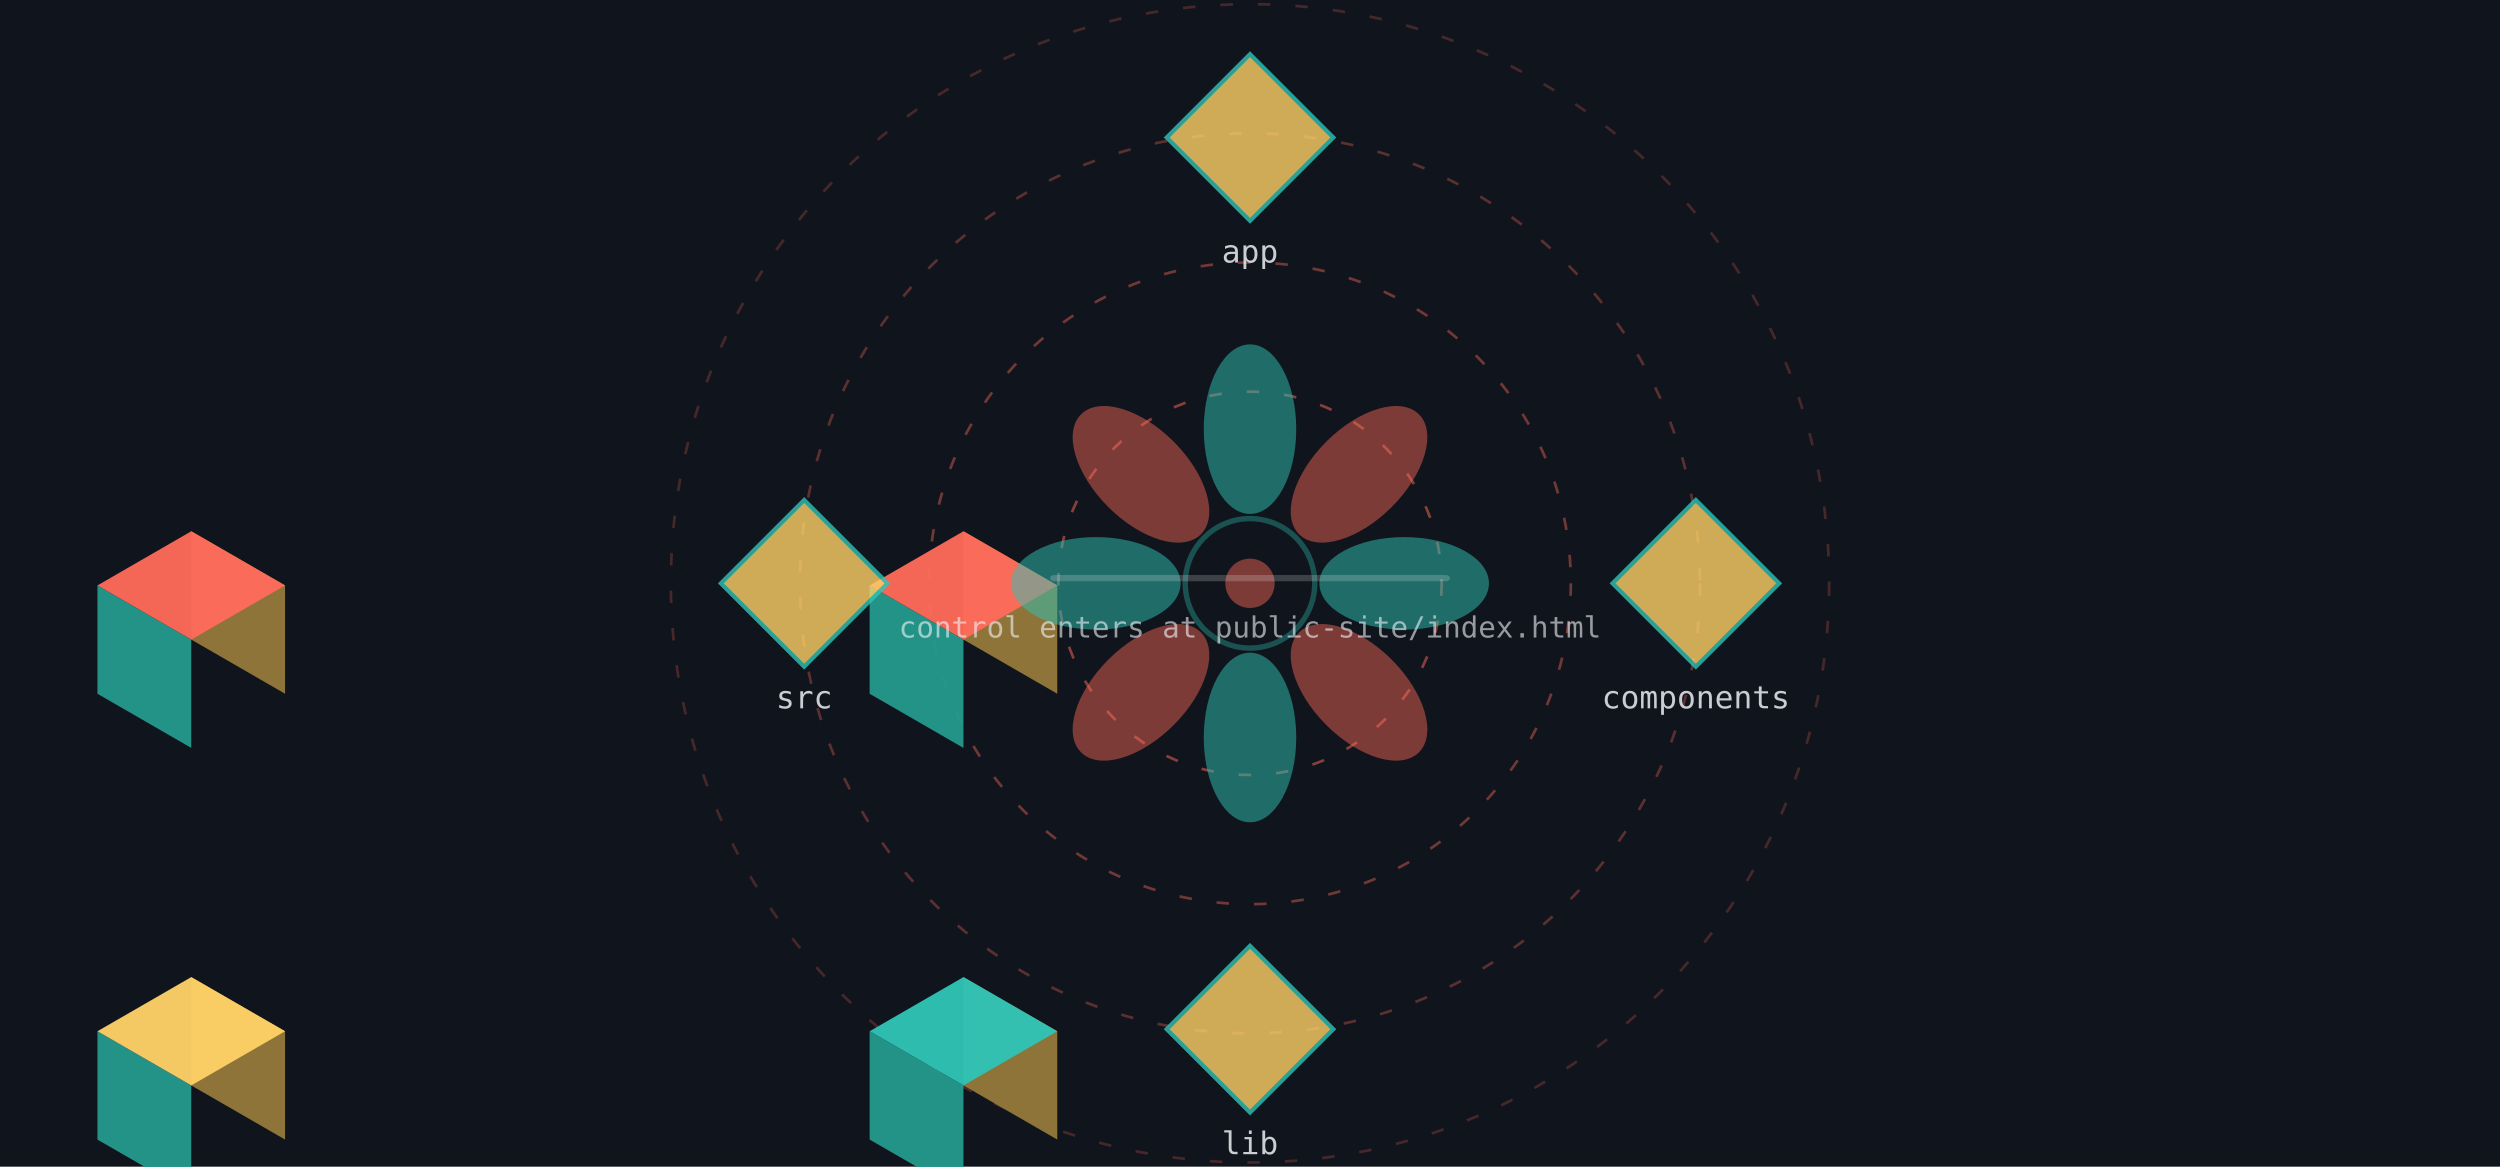
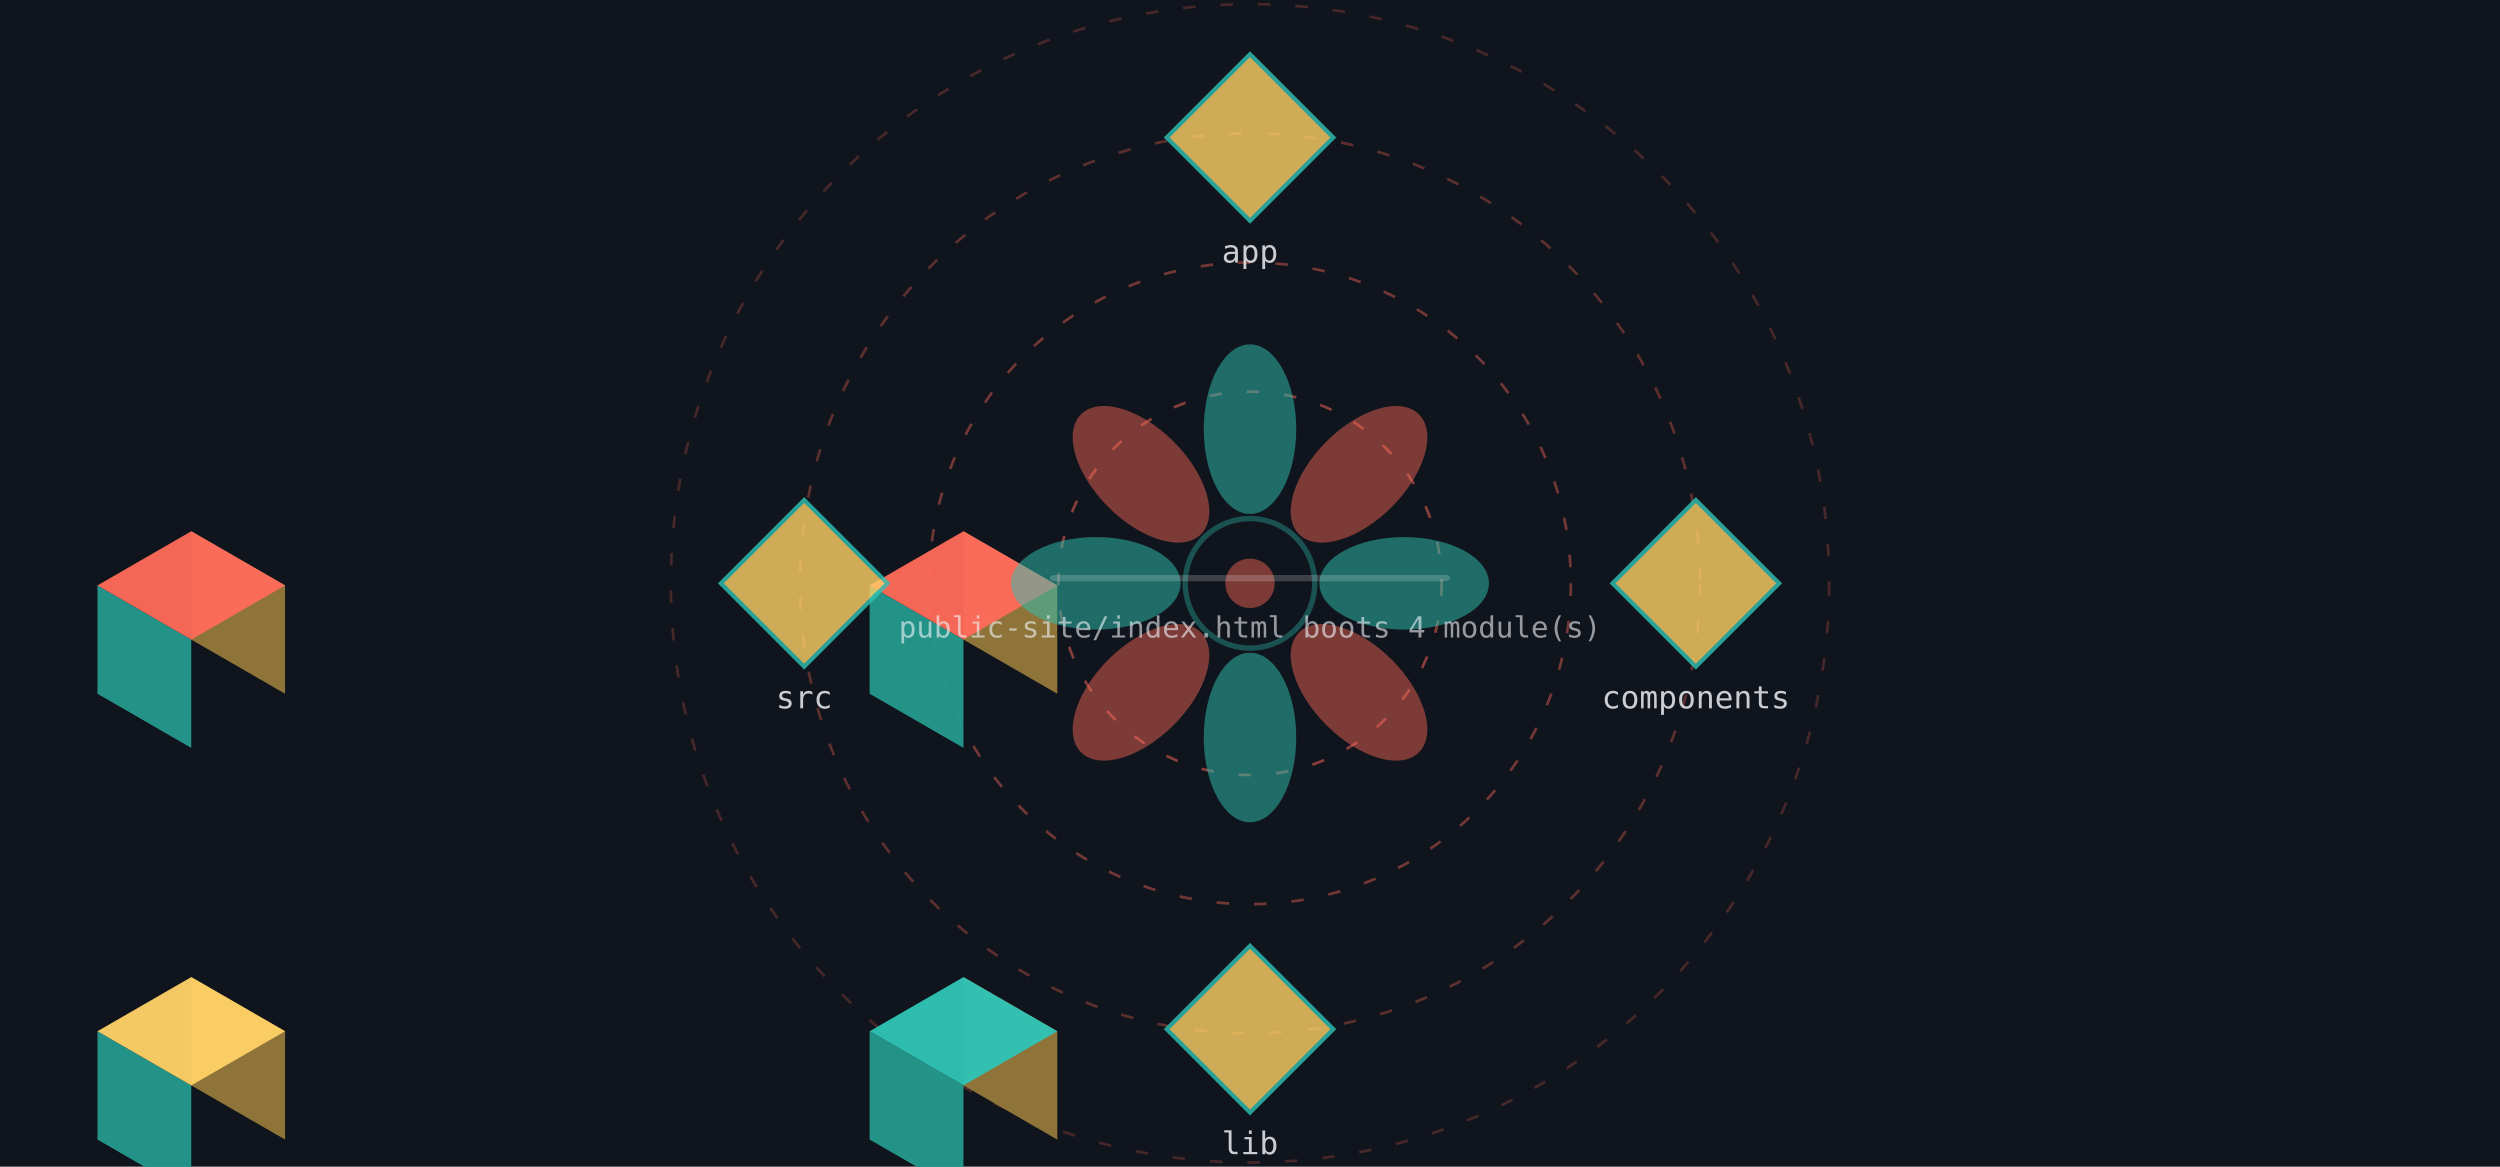
<svg xmlns="http://www.w3.org/2000/svg" viewBox="0 0 1200 560" width="1200" height="560" role="img" aria-label="agentcore-silicon workflow">
  <rect width="1200" height="560" fill="#10141c" />
  <defs>
    <linearGradient id="gk" x1="0" y1="0" x2="1" y2="1">
      <stop offset="0%" stop-color="#ff6b5a" />
      <stop offset="100%" stop-color="#2ec4b6" />
    </linearGradient>
  </defs>
  <circle cx="600.00" cy="280.00" r="92.00" fill="none" stroke="rgba(255,107,90,0.500)" stroke-width="1.30" opacity="1.00" stroke-dasharray="6 12" />
  <g>
    <circle cx="600.00" cy="280.00" r="92.00" fill="none" stroke="#ffd166" stroke-width="2.60" opacity="0.00" />
    <animate attributeName="opacity" values="0;0.85;0" dur="15.0s" begin="0.0s" repeatCount="indefinite" />
  </g>
  <circle cx="600.00" cy="280.00" r="154.00" fill="none" stroke="rgba(255,107,90,0.410)" stroke-width="1.30" opacity="1.00" stroke-dasharray="6 12" />
  <g>
    <circle cx="600.00" cy="280.00" r="154.00" fill="none" stroke="#ffd166" stroke-width="2.60" opacity="0.00" />
    <animate attributeName="opacity" values="0;0.85;0" dur="15.0s" begin="0.6s" repeatCount="indefinite" />
  </g>
  <circle cx="600.00" cy="280.00" r="216.00" fill="none" stroke="rgba(255,107,90,0.320)" stroke-width="1.30" opacity="1.00" stroke-dasharray="6 12" />
  <g>
    <circle cx="600.00" cy="280.00" r="216.00" fill="none" stroke="#ffd166" stroke-width="2.60" opacity="0.00" />
    <animate attributeName="opacity" values="0;0.85;0" dur="15.0s" begin="1.2s" repeatCount="indefinite" />
  </g>
  <circle cx="600.00" cy="280.00" r="278.00" fill="none" stroke="rgba(255,107,90,0.230)" stroke-width="1.30" opacity="1.00" stroke-dasharray="6 12" />
  <g>
    <circle cx="600.00" cy="280.00" r="278.00" fill="none" stroke="#ffd166" stroke-width="2.60" opacity="0.00" />
    <animate attributeName="opacity" values="0;0.85;0" dur="15.0s" begin="1.8s" repeatCount="indefinite" />
  </g>
  <polygon points="462.46,307.00 507.49,333.00 507.49,281.00 462.46,255.00" fill="#94793b" opacity="0.95" />
  <polygon points="417.42,333.00 462.46,359.00 462.46,307.00 417.42,281.00" fill="#24998e" opacity="0.95" />
  <polygon points="462.46,255.00 507.49,281.00 462.46,307.00 417.42,281.00" fill="#ff6b5a" opacity="0.95" />
  <text x="600" y="126" font-family="ui-monospace,Menlo,monospace" font-size="15" fill="rgba(242,245,249,0.820)" text-anchor="middle">app</text>
  <g>
    <polygon points="600.00,26.00 640.00,66.00 600.00,106.00 560.00,66.00" fill="#ffd166" opacity="0.80" stroke="#2ec4b6" stroke-width="2" />
    <animate attributeName="opacity" values="0.25;1.0;0.25" dur="15.0s" begin="0.0s" repeatCount="indefinite" />
  </g>
  <polygon points="462.46,521.00 507.49,547.00 507.49,495.00 462.46,469.00" fill="#94793b" opacity="0.95" />
  <polygon points="417.42,547.00 462.46,573.00 462.46,521.00 417.42,495.00" fill="#24998e" opacity="0.95" />
  <polygon points="462.46,469.00 507.49,495.00 462.46,521.00 417.42,495.00" fill="#2ec4b6" opacity="0.95" />
  <text x="814" y="340" font-family="ui-monospace,Menlo,monospace" font-size="15" fill="rgba(242,245,249,0.820)" text-anchor="middle">components</text>
  <g>
    <polygon points="814.00,240.00 854.00,280.00 814.00,320.00 774.00,280.00" fill="#ffd166" opacity="0.80" stroke="#2ec4b6" stroke-width="2" />
    <animate attributeName="opacity" values="0.25;1.0;0.25" dur="15.0s" begin="3.75s" repeatCount="indefinite" />
  </g>
  <polygon points="91.80,521.00 136.83,547.00 136.83,495.00 91.80,469.00" fill="#94793b" opacity="0.95" />
  <polygon points="46.77,547.00 91.80,573.00 91.80,521.00 46.77,495.00" fill="#24998e" opacity="0.95" />
  <polygon points="91.80,469.00 136.83,495.00 91.80,521.00 46.77,495.00" fill="#ffd166" opacity="0.95" />
  <text x="600" y="554" font-family="ui-monospace,Menlo,monospace" font-size="15" fill="rgba(242,245,249,0.820)" text-anchor="middle">lib</text>
  <g>
    <polygon points="600.00,454.00 640.00,494.00 600.00,534.00 560.00,494.00" fill="#ffd166" opacity="0.80" stroke="#2ec4b6" stroke-width="2" />
    <animate attributeName="opacity" values="0.25;1.0;0.25" dur="15.0s" begin="7.5s" repeatCount="indefinite" />
  </g>
  <polygon points="91.80,307.00 136.83,333.00 136.83,281.00 91.80,255.00" fill="#94793b" opacity="0.95" />
  <polygon points="46.77,333.00 91.80,359.00 91.80,307.00 46.77,281.00" fill="#24998e" opacity="0.95" />
  <polygon points="91.80,255.00 136.83,281.00 91.80,307.00 46.77,281.00" fill="#ff6b5a" opacity="0.95" />
  <text x="386" y="340" font-family="ui-monospace,Menlo,monospace" font-size="15" fill="rgba(242,245,249,0.820)" text-anchor="middle">src</text>
  <g>
    <polygon points="386.00,240.00 426.00,280.00 386.00,320.00 346.00,280.00" fill="#ffd166" opacity="0.80" stroke="#2ec4b6" stroke-width="2" />
    <animate attributeName="opacity" values="0.25;1.0;0.25" dur="15.0s" begin="11.25s" repeatCount="indefinite" />
  </g>
  <ellipse cx="600.00" cy="206.00" rx="22.20" ry="40.70" fill="rgba(46,196,182,0.500)" opacity="1.00" transform="rotate(0.0 600.00 206.00)" />
  <ellipse cx="652.33" cy="227.67" rx="22.20" ry="40.70" fill="rgba(255,107,90,0.450)" opacity="1.00" transform="rotate(45.0 652.33 227.67)" />
  <ellipse cx="674.00" cy="280.00" rx="22.20" ry="40.70" fill="rgba(46,196,182,0.500)" opacity="1.00" transform="rotate(90.0 674.00 280.00)" />
  <ellipse cx="652.33" cy="332.33" rx="22.20" ry="40.70" fill="rgba(255,107,90,0.450)" opacity="1.00" transform="rotate(135.0 652.33 332.33)" />
  <ellipse cx="600.00" cy="354.00" rx="22.20" ry="40.70" fill="rgba(46,196,182,0.500)" opacity="1.00" transform="rotate(180.0 600.00 354.00)" />
  <ellipse cx="547.67" cy="332.33" rx="22.20" ry="40.70" fill="rgba(255,107,90,0.450)" opacity="1.00" transform="rotate(225.0 547.67 332.33)" />
  <ellipse cx="526.00" cy="280.00" rx="22.20" ry="40.70" fill="rgba(46,196,182,0.500)" opacity="1.00" transform="rotate(270.0 526.00 280.00)" />
  <ellipse cx="547.67" cy="227.67" rx="22.20" ry="40.70" fill="rgba(255,107,90,0.450)" opacity="1.00" transform="rotate(315.0 547.67 227.67)" />
  <circle cx="600.00" cy="280.00" r="31.08" fill="none" stroke="rgba(46,196,182,0.500)" stroke-width="2.59" opacity="0.70" />
  <circle cx="600.00" cy="280.00" r="11.84" fill="rgba(255,107,90,0.450)" opacity="1.00" />
  <rect x="504.00" y="276.00" width="192.00" height="3.00" rx="2.00" fill="rgba(242,245,249,0.200)" opacity="1.00" />
-   <text x="600" y="306" font-family="ui-monospace,Menlo,monospace" font-size="14" fill="rgba(242,245,249,0.600)" text-anchor="middle">control enters at public-site/index.html</text>
+   <text x="600" y="306" font-family="ui-monospace,Menlo,monospace" font-size="14" fill="rgba(242,245,249,0.600)" text-anchor="middle">public-site/index.html boots 4 module(s)</text>
</svg>
